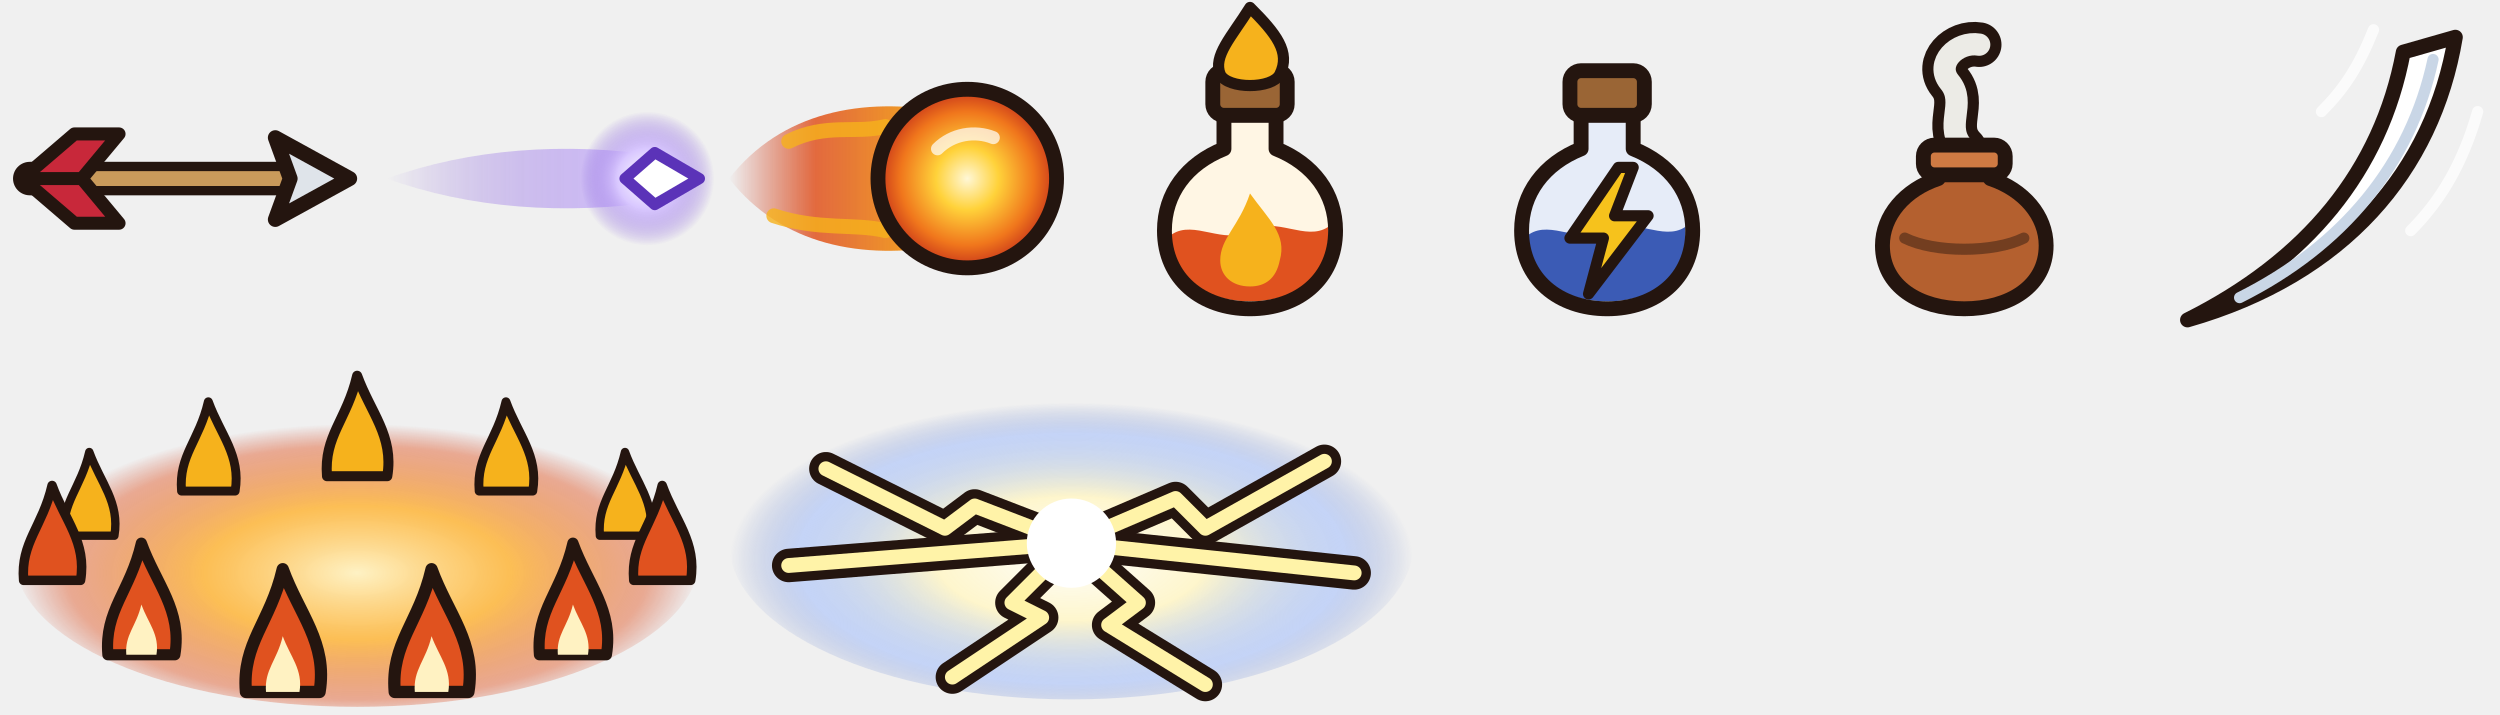
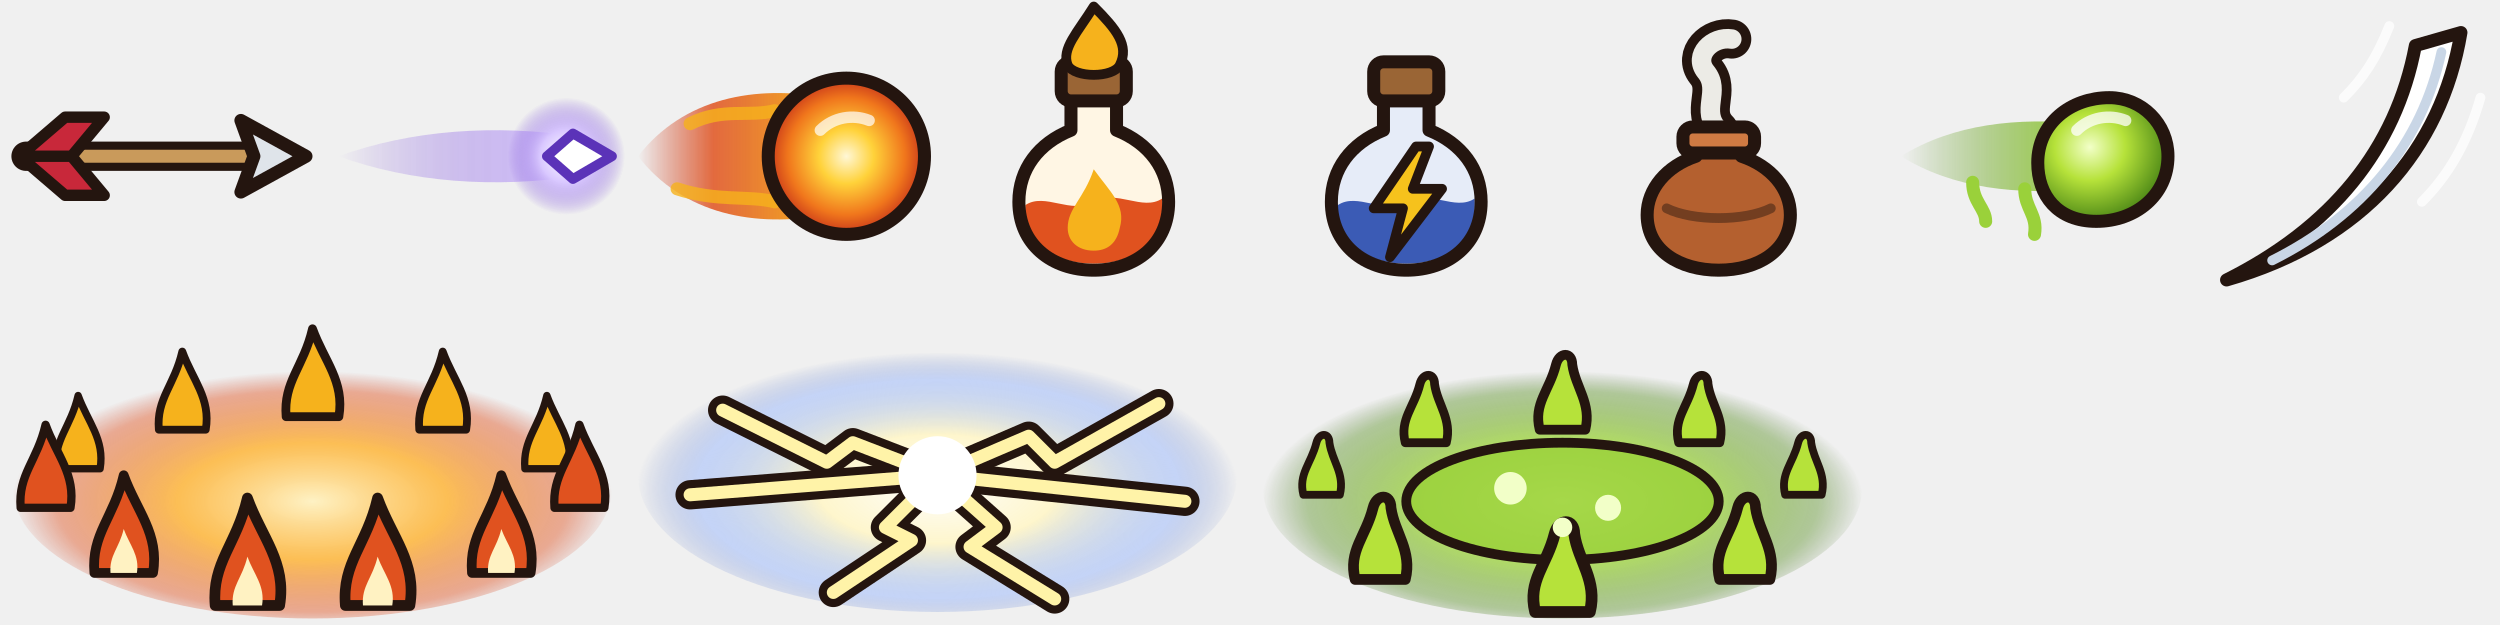
- <svg xmlns="http://www.w3.org/2000/svg" width="672" height="192" viewBox="0 0 672 192">
+ <svg xmlns="http://www.w3.org/2000/svg" width="768" height="192" viewBox="0 0 768 192">
  <defs>
    <radialGradient id="fire-core" cx="0.5" cy="0.5" r="0.5">
      <stop offset="0" stop-color="#fff7d6" />
      <stop offset="0.35" stop-color="#ffd23a" />
      <stop offset="0.75" stop-color="#f0761c" />
      <stop offset="1" stop-color="#c8361a" />
    </radialGradient>
    <linearGradient id="fire-tail" x1="1" y1="0" x2="0" y2="0">
      <stop offset="0" stop-color="#f6b21c" />
      <stop offset="0.6" stop-color="#e0521f" stop-opacity="0.85" />
      <stop offset="1" stop-color="#c8361a" stop-opacity="0" />
    </linearGradient>
    <linearGradient id="bolt-tail" x1="1" y1="0" x2="0" y2="0">
      <stop offset="0" stop-color="#d9c8ff" />
      <stop offset="1" stop-color="#7a4fd6" stop-opacity="0" />
    </linearGradient>
    <radialGradient id="bolt-glow" cx="0.5" cy="0.5" r="0.5">
      <stop offset="0" stop-color="#ffffff" />
      <stop offset="0.45" stop-color="#d9c8ff" />
      <stop offset="1" stop-color="#7a4fd6" stop-opacity="0" />
    </radialGradient>
    <radialGradient id="burst-glow" cx="0.5" cy="0.55" r="0.5">
      <stop offset="0" stop-color="#fff2c2" stop-opacity="0.95" />
      <stop offset="0.45" stop-color="#ffb22e" stop-opacity="0.8" />
      <stop offset="0.85" stop-color="#e0521f" stop-opacity="0.45" />
      <stop offset="1" stop-color="#c8361a" stop-opacity="0" />
    </radialGradient>
+     <radialGradient id="acid-core" cx="0.4" cy="0.4" r="0.6">
+       <stop offset="0" stop-color="#f2ffc8" />
+       <stop offset="0.45" stop-color="#b6e23a" />
+       <stop offset="1" stop-color="#4f8a17" />
+     </radialGradient>
+     <linearGradient id="acid-tail" x1="1" y1="0" x2="0" y2="0">
+       <stop offset="0" stop-color="#9ad13a" />
+       <stop offset="1" stop-color="#4f8a17" stop-opacity="0" />
+     </linearGradient>
+     <radialGradient id="acid-glow" cx="0.5" cy="0.55" r="0.5">
+       <stop offset="0" stop-color="#eaff9e" stop-opacity="0.95" />
+       <stop offset="0.5" stop-color="#9ad13a" stop-opacity="0.75" />
+       <stop offset="0.85" stop-color="#4f8a17" stop-opacity="0.4" />
+       <stop offset="1" stop-color="#2f5a0c" stop-opacity="0" />
+     </radialGradient>
+     <path id="splash" d="M-7 0 C-9 -8 -4 -12 -2 -20 C-1 -24 3 -24 3 -20 C4 -13 9 -8 7 0 Z" />
    <radialGradient id="flash-glow" cx="0.5" cy="0.55" r="0.5">
      <stop offset="0" stop-color="#ffffff" />
      <stop offset="0.4" stop-color="#fff6c8" stop-opacity="0.9" />
      <stop offset="0.8" stop-color="#8fb1ff" stop-opacity="0.45" />
      <stop offset="1" stop-color="#3b5bb5" stop-opacity="0" />
    </radialGradient>
    <path id="tongue" d="M-9 0 C-10 -12 -3 -17 0 -30 C4 -19 11 -12 9 0 Z" />
    <path id="flask" d="M41 30 H55 V40 C65 44 71 52 71 62 C71 75 61 83 48 83 C35 83 25 75 25 62 C25 52 31 44 41 40 Z" />
    <path id="flask-fill" d="M27 63 C33 59 41 66 48 62 C55 58 63 65 69 61 C70 75 60 81 48 81 C36 81 26 75 27 63 Z" />
    <rect id="cork" x="38" y="19" width="20" height="12" rx="3" fill="#9a6535" stroke="#24150f" stroke-width="4" />
  </defs>
  <g stroke-linejoin="round" stroke-linecap="round">
    <g>
      <path d="M8 48 H80" stroke="#24150f" stroke-width="9" />
      <path d="M8 48 H80" stroke="#c99a5b" stroke-width="4" />
      <path d="M94 48 L74 37 L78 48 L74 59 Z" fill="#dfe4ea" stroke="#24150f" stroke-width="4" />
      <path d="M6 48 L20 36 H32 L22 48 Z M6 48 L20 60 H32 L22 48 Z" fill="#c8283a" stroke="#24150f" stroke-width="3.5" />
    </g>
    <g transform="translate(96 0)">
      <path d="M8 48 C30 40 56 38 82 42 L82 54 C56 58 30 56 8 48 Z" fill="url(#bolt-tail)" />
      <circle cx="78" cy="48" r="18" fill="url(#bolt-glow)" />
      <path d="M92 48 L80 41 L72 48 L80 55 Z" fill="#ffffff" stroke="#5b33b8" stroke-width="3" />
    </g>
    <g transform="translate(192 0)">
      <path d="M4 48 C18 30 40 26 62 30 L62 66 C40 70 18 66 4 48 Z" fill="url(#fire-tail)" />
      <path d="M20 38 C30 33 38 36 46 34 M16 58 C28 62 38 60 46 62" fill="none" stroke="#f6b21c" stroke-width="4" stroke-opacity="0.8" />
      <circle cx="68" cy="48" r="24" fill="url(#fire-core)" stroke="#24150f" stroke-width="4" />
      <path d="M60 40 C64 36 70 35 75 37" fill="none" stroke="#fff" stroke-width="3.5" stroke-opacity="0.7" />
    </g>
    <g transform="translate(288 0)">
      <use href="#flask" fill="#fff6e4" />
      <use href="#flask-fill" fill="#e0521f" />
      <path d="M48 52 C53 59 58 63 56 70 C55 75 52 77 48 77 C43 77 40 74 40 70 C40 64 45 61 48 52 Z" fill="#f6b21c" />
      <use href="#flask" fill="none" stroke="#24150f" stroke-width="4" />
      <use href="#cork" />
      <path d="M48 2 C55 9 59 14 56 20 C54 24 42 24 40 20 C38 15 43 10 48 2 Z" fill="#f6b21c" stroke="#24150f" stroke-width="3" />
    </g>
    <g transform="translate(384 0)">
      <use href="#flask" fill="#e6ecf8" />
      <use href="#flask-fill" fill="#3b5bb5" />
      <path d="M51 45 L38 64 L47 64 L43 79 L59 58 L50 58 L55 45 Z" fill="#f6c21c" stroke="#24150f" stroke-width="3" />
      <use href="#flask" fill="none" stroke="#24150f" stroke-width="4" />
      <use href="#cork" />
    </g>
    <g transform="translate(480 0)">
      <path d="M48 40 C42 34 49 28 44 22 C40 17 46 11 52 12" fill="none" stroke="#24150f" stroke-width="12" />
      <path d="M48 40 C42 34 49 28 44 22 C40 17 46 11 52 12" fill="none" stroke="#ecebe6" stroke-width="6" />
      <path d="M41 42 H55 V48 C64 51 70 58 70 66 C70 77 60 83 48 83 C36 83 26 77 26 66 C26 58 32 51 41 48 Z" fill="#b4602f" stroke="#24150f" stroke-width="4" />
      <rect x="37" y="39" width="22" height="8" rx="3" fill="#cf7a43" stroke="#24150f" stroke-width="4" />
      <path d="M32 64 C40 68 56 68 64 64" fill="none" stroke="#24150f" stroke-width="3" stroke-opacity="0.45" />
    </g>
    <g transform="translate(576 0)">
+       <path d="M8 48 C24 38 44 36 64 38 L64 58 C44 60 24 58 8 48 Z" fill="url(#acid-tail)" />
+       <path d="M30 56 C30 62 34 64 34 68 M46 58 C46 64 50 66 49 72" fill="none" stroke="#9ad13a" stroke-width="4" />
+       <path d="M90 48 C90 60 80 68 68 68 C56 68 50 60 50 50 C50 38 60 30 72 30 C82 30 90 38 90 48 Z" fill="url(#acid-core)" stroke="#24150f" stroke-width="4" />
+       <path d="M62 40 C66 36 72 35 77 37" fill="none" stroke="#fff" stroke-width="3.5" stroke-opacity="0.75" />
+     </g>
+     <g transform="translate(672 0)">
      <path d="M84 10 C78 46 54 74 12 86 C44 70 64 46 70 14 Z" fill="#ffffff" stroke="#24150f" stroke-width="4" />
      <path d="M78 16 C72 44 54 66 26 80" fill="none" stroke="#c9d6e6" stroke-width="3" />
      <path d="M90 30 C86 44 80 54 72 62 M62 8 C58 18 54 24 48 30" fill="none" stroke="#ffffff" stroke-width="3" stroke-opacity="0.75" />
    </g>
    <g transform="translate(0 96)">
      <ellipse cx="96" cy="54" rx="92" ry="40" fill="url(#burst-glow)" />
      <g fill="#f6b21c" stroke="#24150f" stroke-width="3">
        <use href="#tongue" transform="translate(96 32) scale(0.9)" />
        <use href="#tongue" transform="translate(56 36) scale(0.8)" />
        <use href="#tongue" transform="translate(136 36) scale(0.8)" />
        <use href="#tongue" transform="translate(24 48) scale(0.75)" />
        <use href="#tongue" transform="translate(168 48) scale(0.75)" />
      </g>
      <g fill="#e0521f" stroke="#24150f" stroke-width="3">
        <use href="#tongue" transform="translate(14 60) scale(0.85)" />
        <use href="#tongue" transform="translate(178 60) scale(0.85)" />
        <use href="#tongue" transform="translate(38 80) scale(1)" />
        <use href="#tongue" transform="translate(154 80) scale(1)" />
        <use href="#tongue" transform="translate(76 90) scale(1.1)" />
        <use href="#tongue" transform="translate(116 90) scale(1.1)" />
      </g>
      <g fill="#fff2c2">
        <use href="#tongue" transform="translate(76 90) scale(0.5)" />
        <use href="#tongue" transform="translate(116 90) scale(0.5)" />
        <use href="#tongue" transform="translate(38 80) scale(0.45)" />
        <use href="#tongue" transform="translate(154 80) scale(0.45)" />
      </g>
    </g>
    <g transform="translate(192 96)">
      <ellipse cx="96" cy="50" rx="92" ry="42" fill="url(#flash-glow)" />
      <g fill="none" stroke-width="9" stroke="#24150f">
        <path d="M96 50 L70 40 L62 46 L30 30" />
        <path d="M96 50 L124 38 L132 46 L164 28" />
        <path d="M96 50 L80 66 L88 70 L64 86" />
        <path d="M96 50 L114 66 L106 72 L132 88" />
        <path d="M96 50 L20 56" />
        <path d="M96 50 L172 58" />
      </g>
      <g fill="none" stroke-width="4" stroke="#fff3a8">
        <path d="M96 50 L70 40 L62 46 L30 30" />
        <path d="M96 50 L124 38 L132 46 L164 28" />
        <path d="M96 50 L80 66 L88 70 L64 86" />
        <path d="M96 50 L114 66 L106 72 L132 88" />
        <path d="M96 50 L20 56" />
        <path d="M96 50 L172 58" />
      </g>
      <circle cx="96" cy="50" r="12" fill="#ffffff" />
    </g>
+     <g transform="translate(384 96)">
+       <ellipse cx="96" cy="54" rx="92" ry="40" fill="url(#acid-glow)" />
+       <ellipse cx="96" cy="58" rx="48" ry="18" fill="#9ad13a" stroke="#24150f" stroke-width="3" fill-opacity="0.85" />
+       <g fill="#b6e23a" stroke="#24150f" stroke-width="3">
+         <use href="#splash" transform="translate(96 36)" />
+         <use href="#splash" transform="translate(54 40) scale(0.9)" />
+         <use href="#splash" transform="translate(138 40) scale(0.9)" />
+         <use href="#splash" transform="translate(22 56) scale(0.8)" />
+         <use href="#splash" transform="translate(170 56) scale(0.8)" />
+         <use href="#splash" transform="translate(40 82) scale(1.1)" />
+         <use href="#splash" transform="translate(152 82) scale(1.1)" />
+         <use href="#splash" transform="translate(96 92) scale(1.2)" />
+       </g>
+       <g fill="#f2ffc8">
+         <circle cx="80" cy="54" r="5" />
+         <circle cx="110" cy="60" r="4" />
+         <circle cx="96" cy="66" r="3" />
+       </g>
+     </g>
  </g>
</svg>
